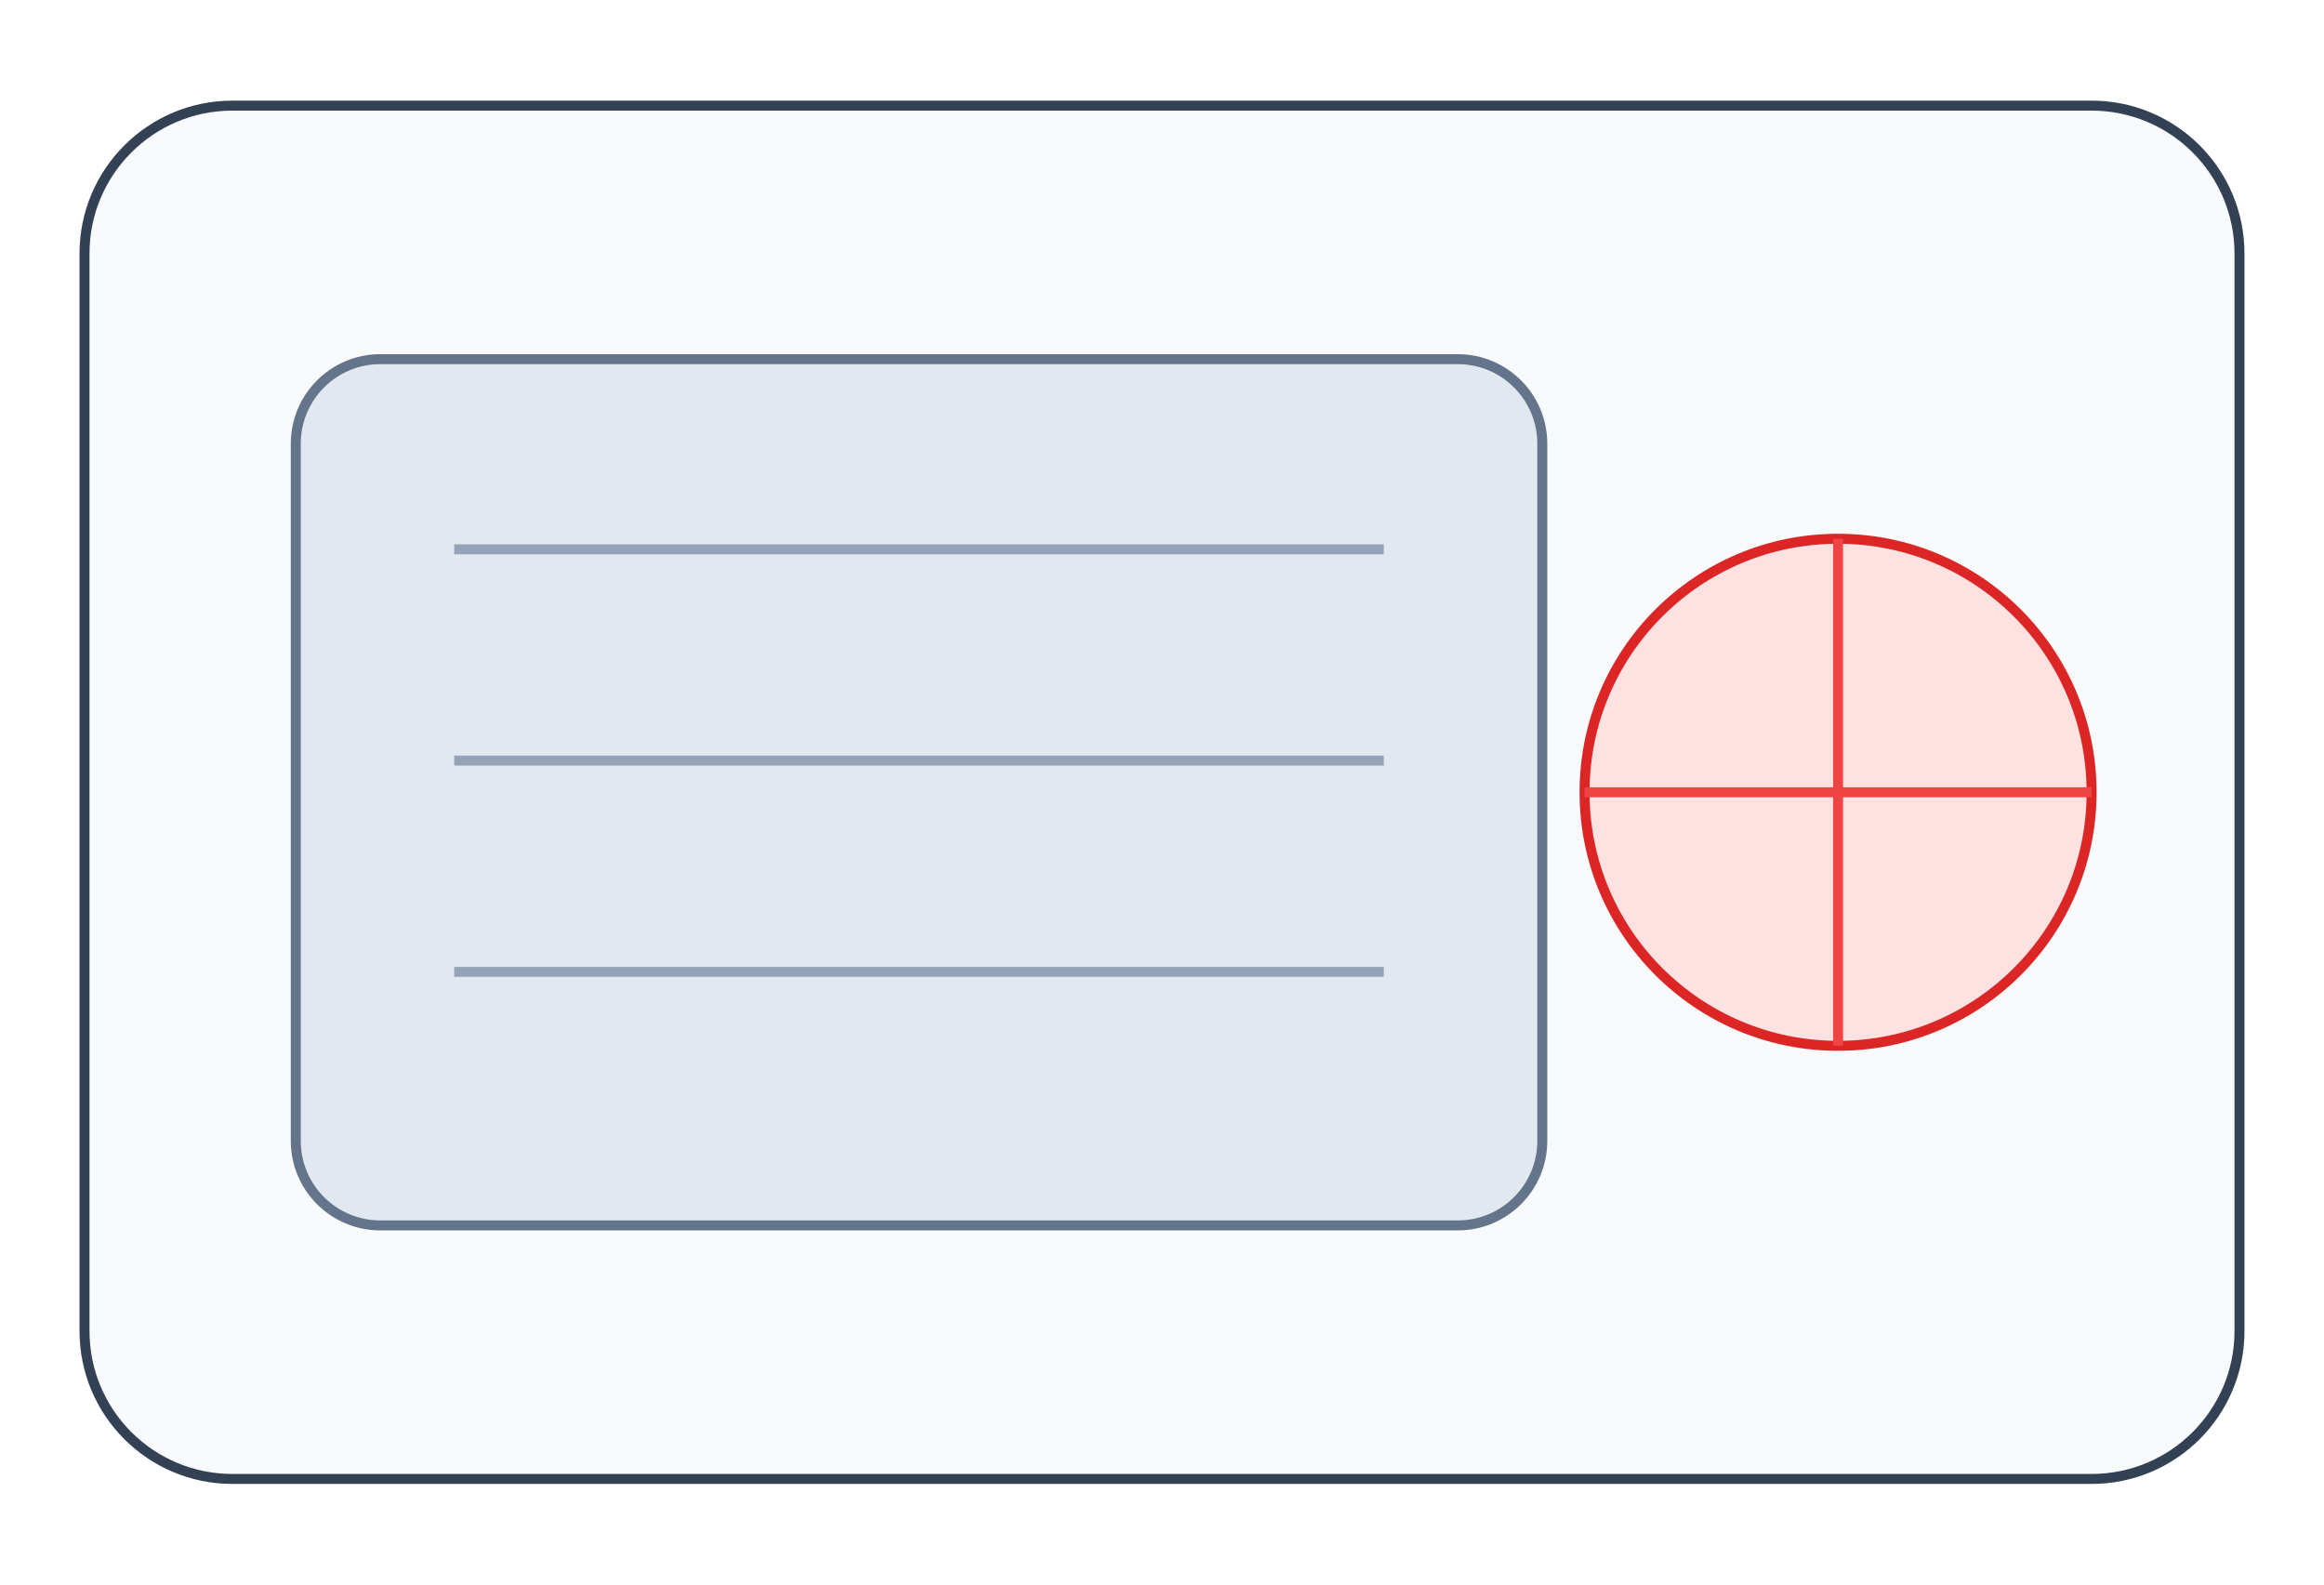
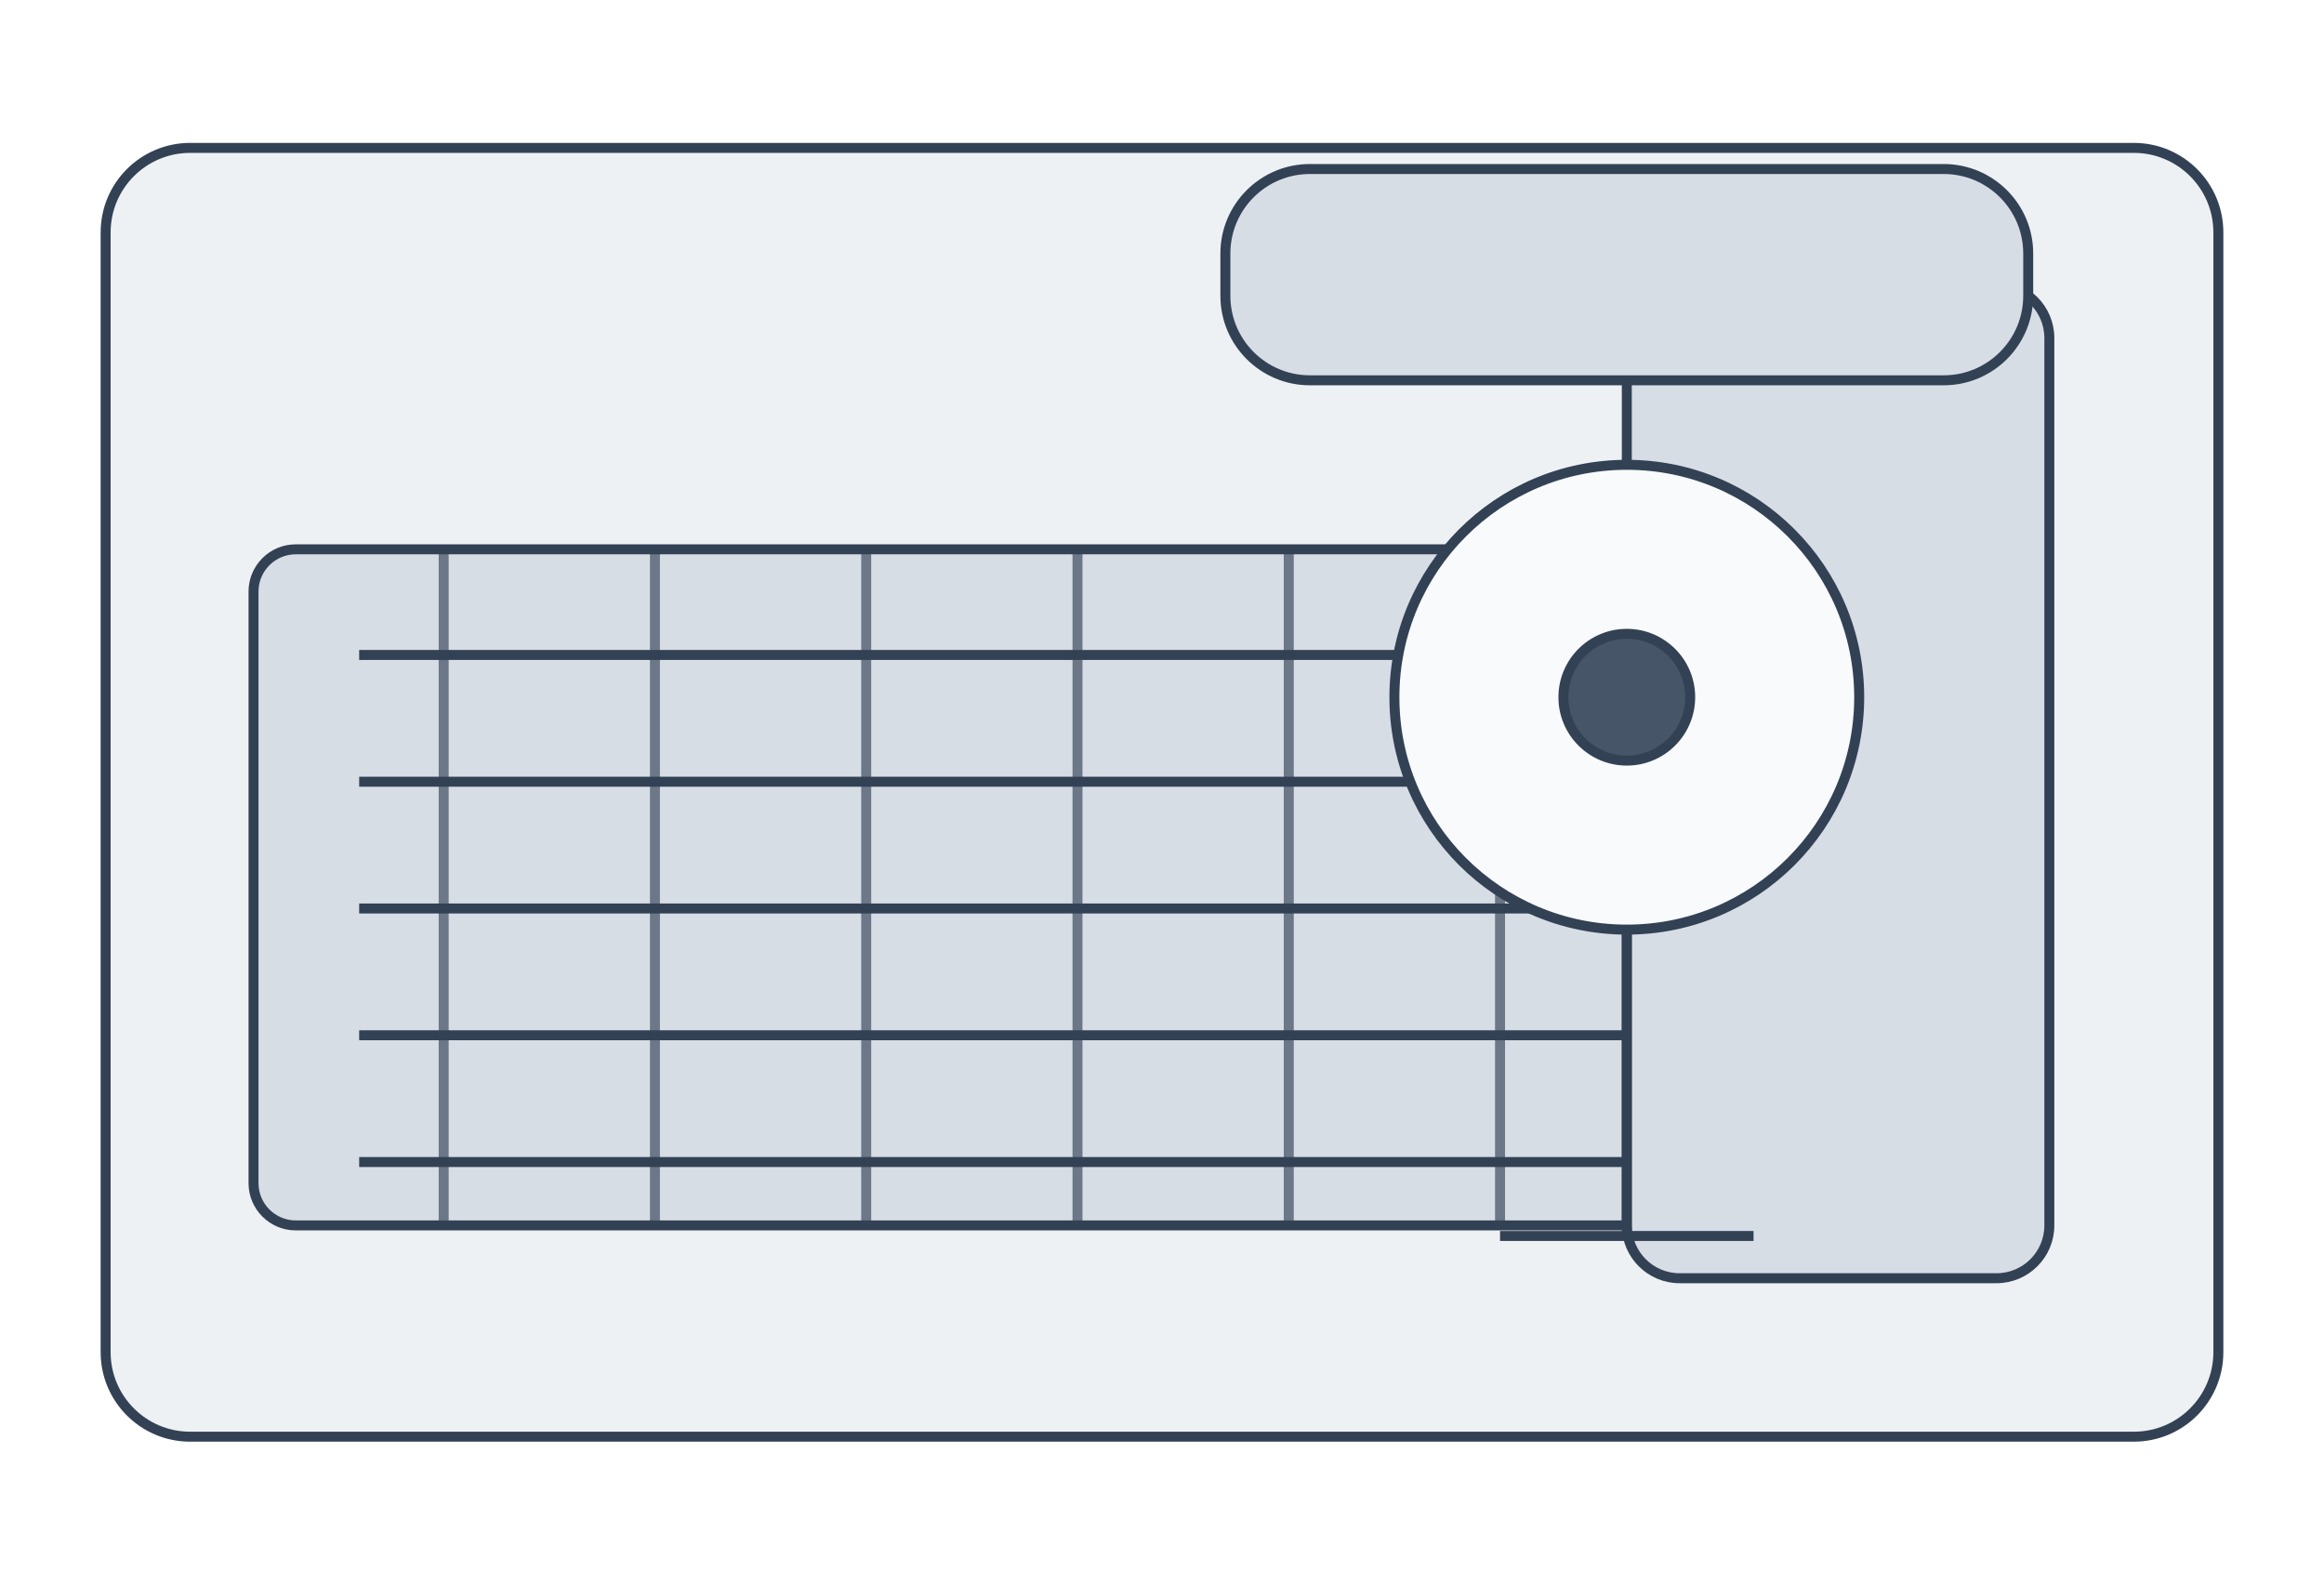
- <svg xmlns="http://www.w3.org/2000/svg" viewBox="0 0 220 150" role="img" aria-label="Retificadora vista de cima">
+ <svg xmlns="http://www.w3.org/2000/svg" viewBox="0 0 220 150" role="img" aria-label="Retificadora plana vista de cima">
  <style>[stroke]{stroke-width:.25mm!important;vector-effect:non-scaling-stroke}</style>
-   <rect x="8" y="10" width="204" height="130" rx="14" fill="#f8fafc" stroke="#334155" stroke-width="6" />
-   <rect x="28" y="34" width="118" height="82" rx="8" fill="#e2e8f0" stroke="#64748b" stroke-width="5" />
-   <path d="M43 52h88M43 72h88M43 92h88" stroke="#94a3b8" stroke-width="4" />
-   <circle cx="174" cy="75" r="24" fill="#fee2e2" stroke="#dc2626" stroke-width="5" />
-   <path d="M174 51v48M150 75h48" stroke="#ef4444" stroke-width="3" />
+   <g stroke="#334155">
+     <rect x="10" y="14" width="200" height="122" rx="8" fill="#eef1f4" />
+     <rect x="24" y="52" width="140" height="64" rx="4" fill="#d7dde5" />
+     <path d="M34 62h120M34 74h120M34 86h120M34 98h120M34 110h120" fill="none" />
+     <path d="M42 52v64M62 52v64M82 52v64M102 52v64M122 52v64M142 52v64" fill="none" opacity=".65" />
+     <rect x="154" y="27" width="40" height="94" rx="5" fill="#d7dde5" />
+     <circle cx="154" cy="66" r="22" fill="#f8fafc" />
+     <circle cx="154" cy="66" r="6" fill="#475569" />
+     <path d="M154 88v29M142 117h24" fill="none" />
+     <rect x="116" y="16" width="76" height="20" rx="8" fill="#d7dde5" />
+   </g>
</svg>
